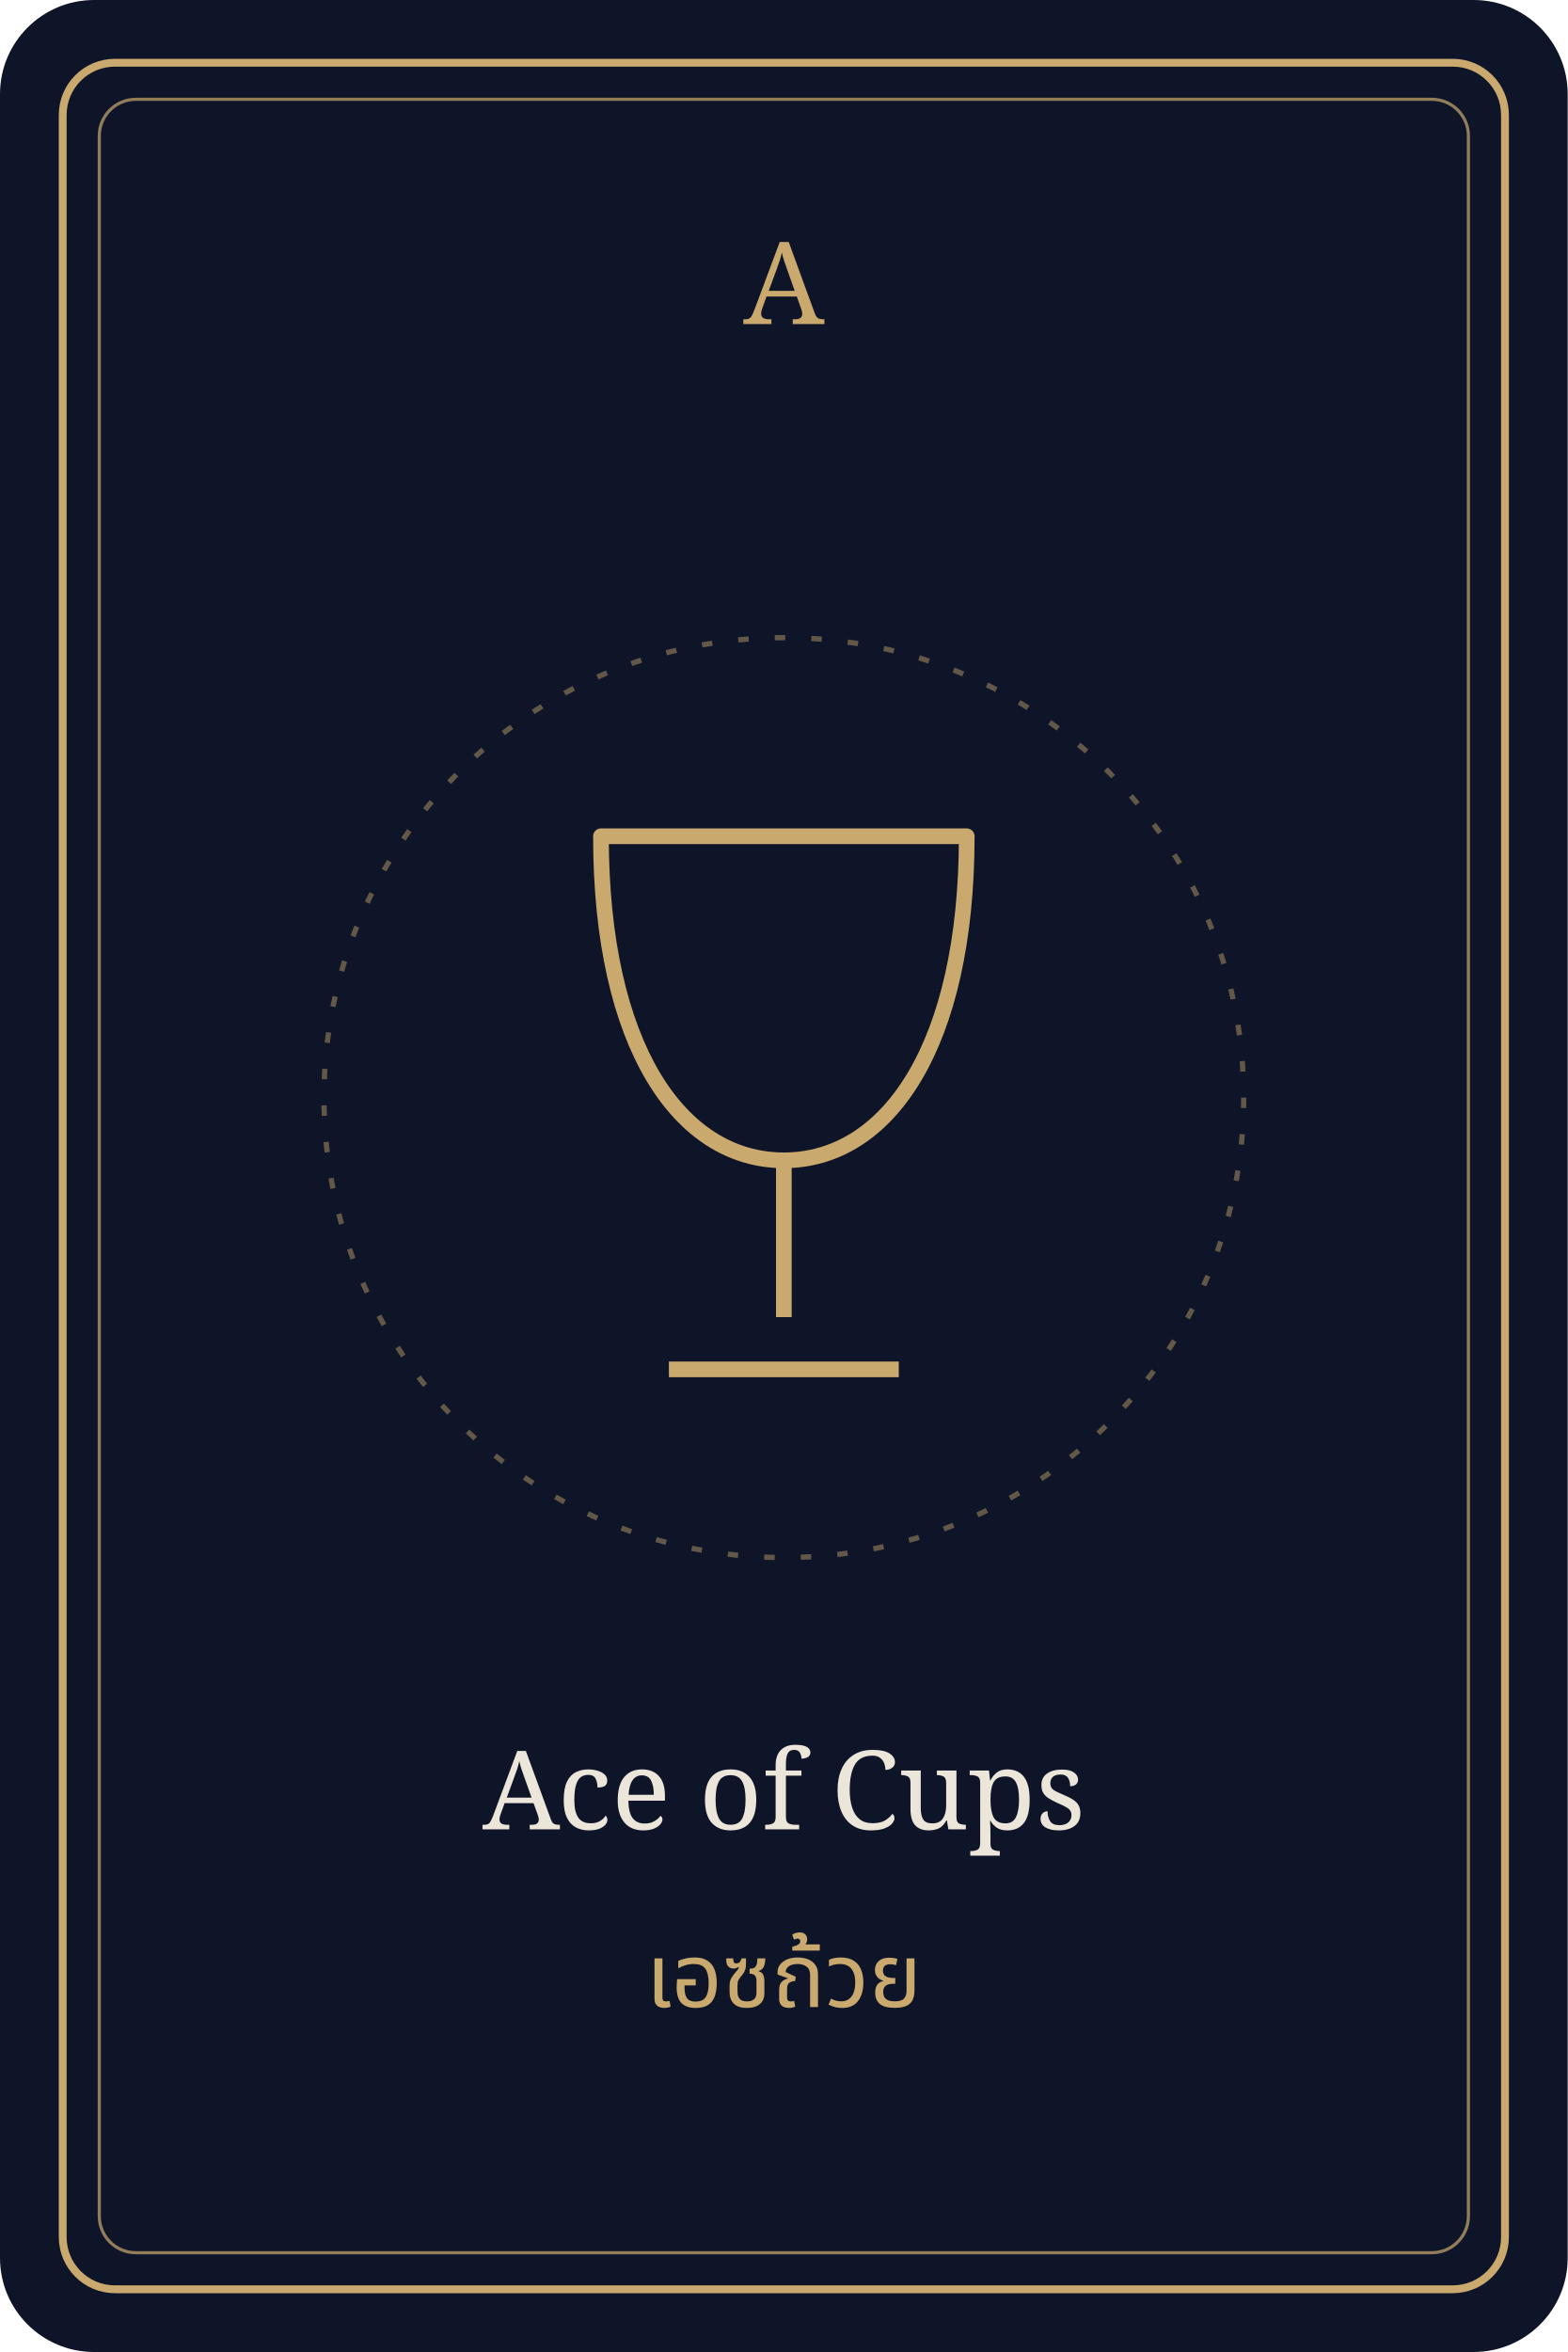
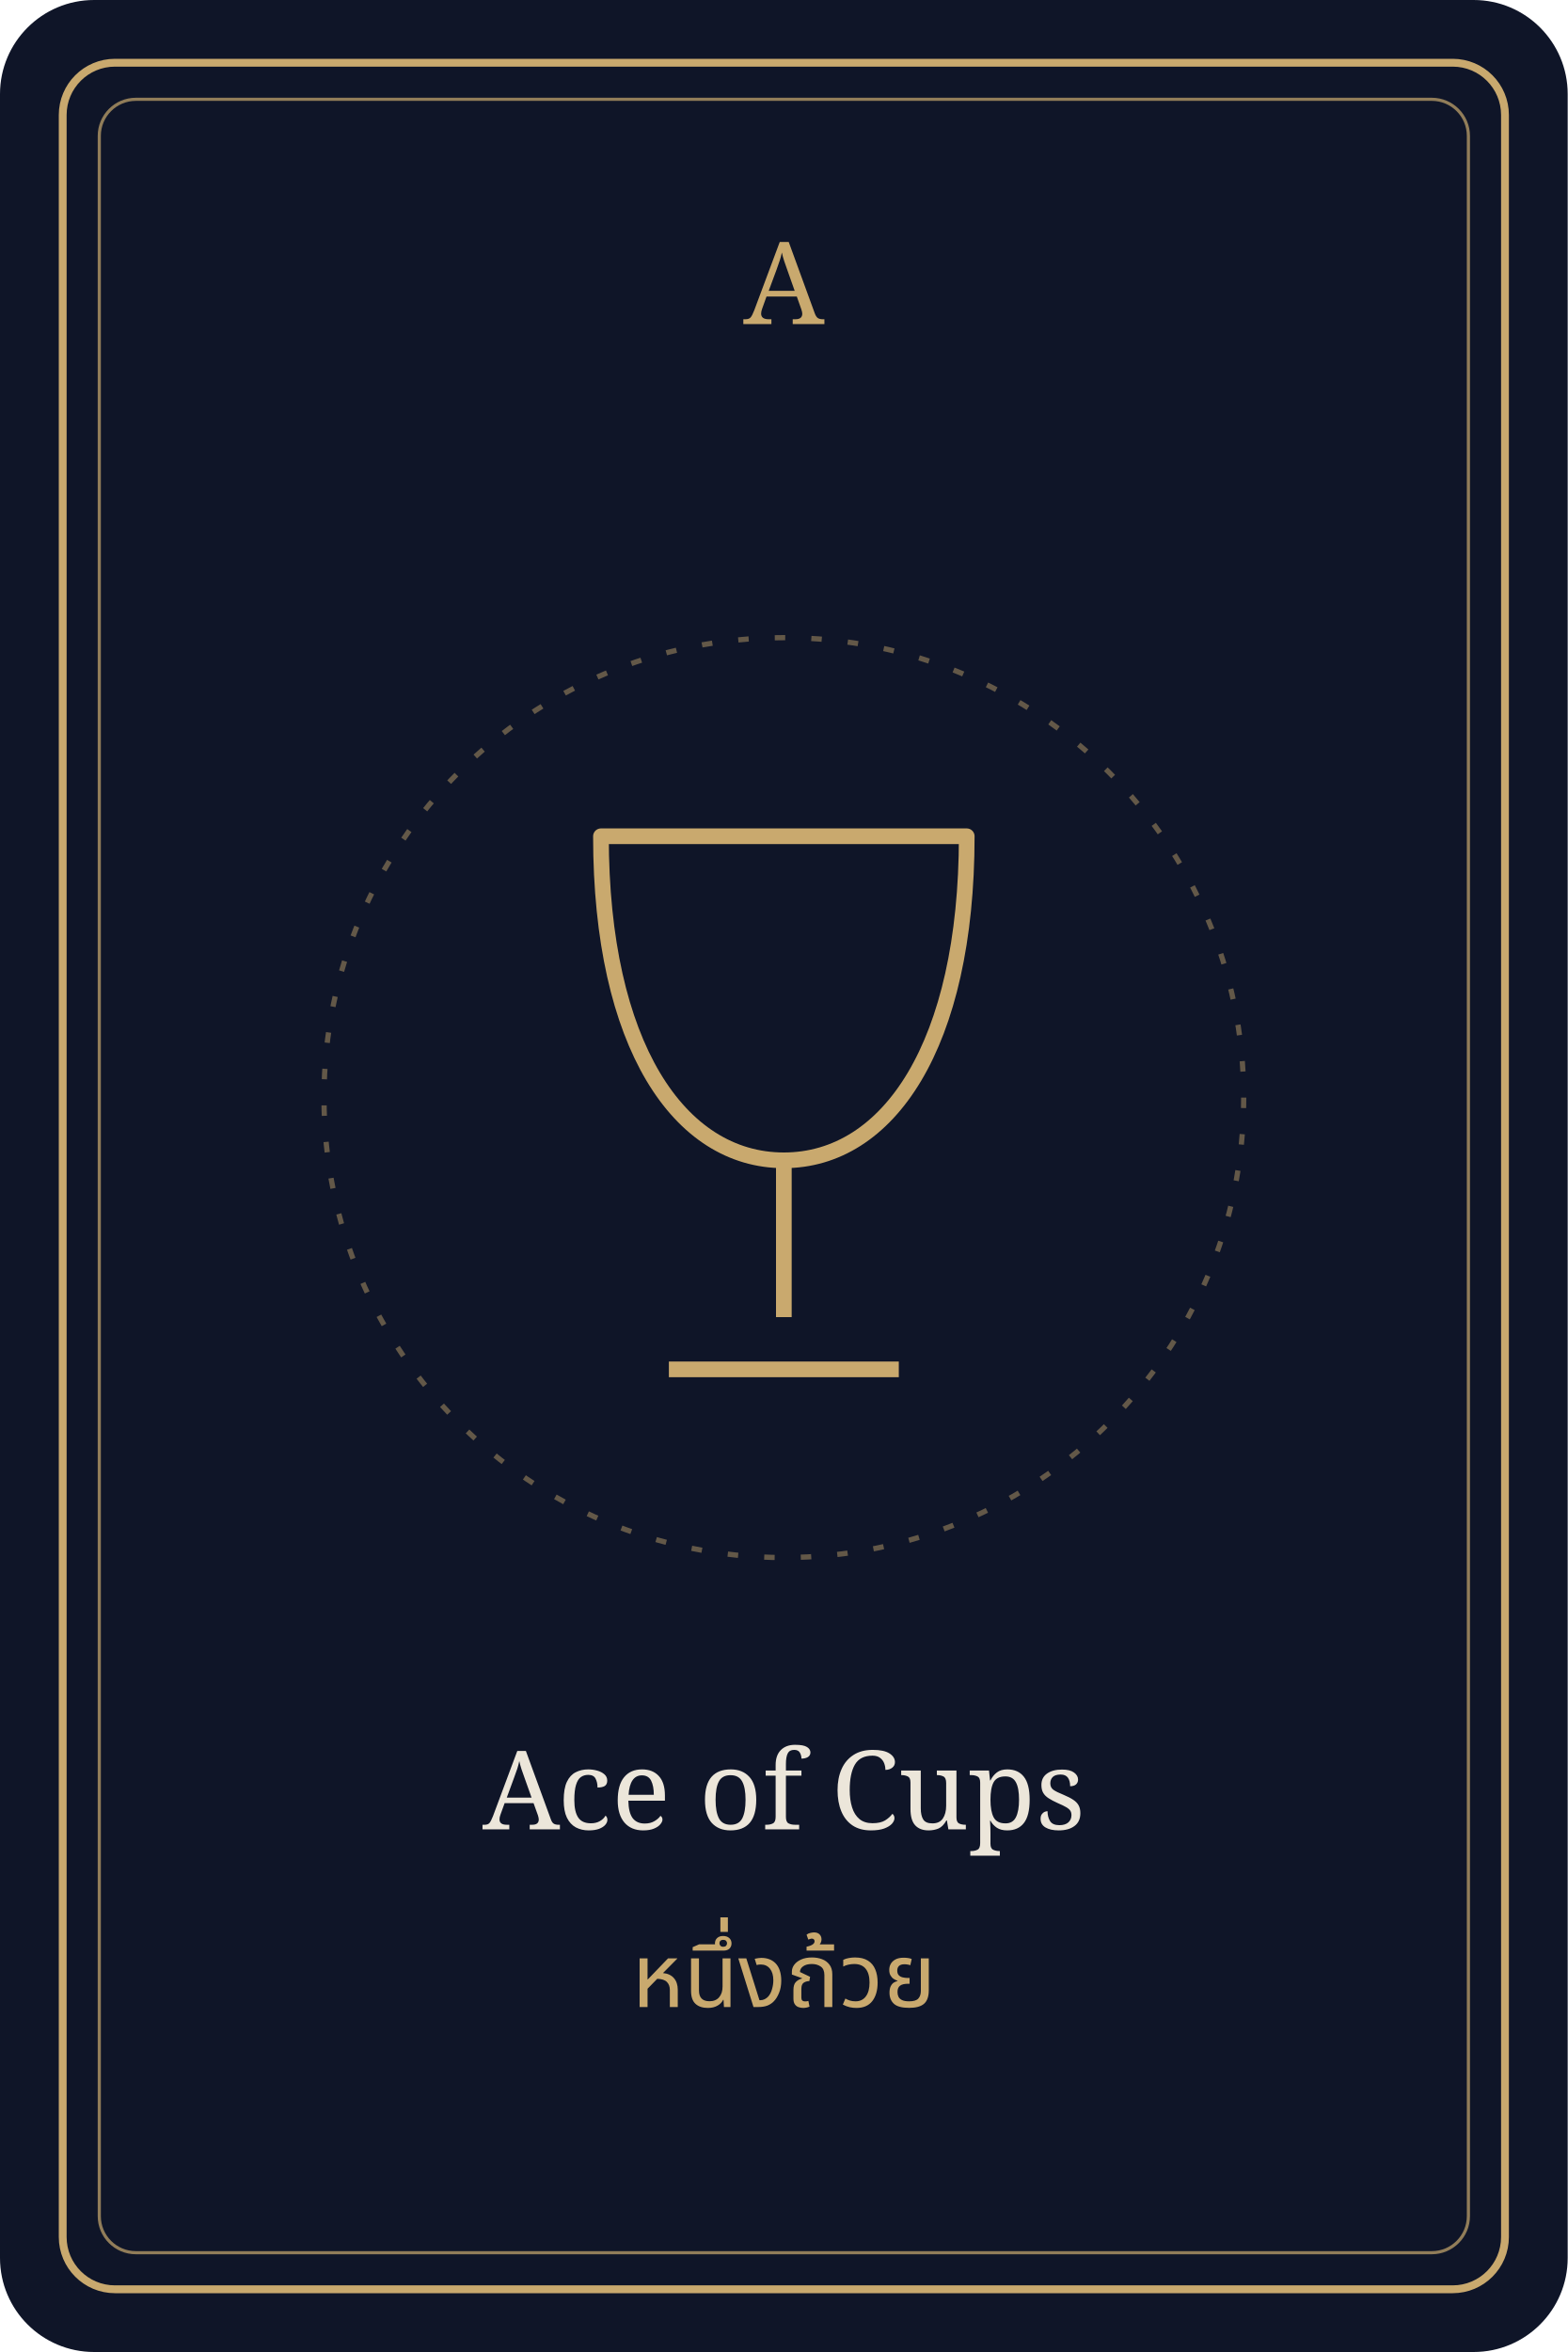
<svg xmlns="http://www.w3.org/2000/svg" viewBox="0 0 300 450">
  <rect width="300" height="450" rx="18" fill="#0f1528" />
  <rect x="12" y="12" width="276" height="426" rx="10" fill="none" stroke="#c9a96e" stroke-width="1.5" />
  <rect x="19" y="19" width="262" height="412" rx="7" fill="none" stroke="#c9a96e" stroke-width=".6" opacity=".7" />
  <text x="150" y="62" text-anchor="middle" fill="#c9a96e" font-family="Georgia,serif" font-size="22" letter-spacing="3">A</text>
  <g fill="none" stroke="#c9a96e" stroke-width="1" opacity=".45">
    <circle cx="150" cy="210" r="88" stroke-dasharray="2 5" />
  </g>
  <g fill="none" stroke="#c9a96e" stroke-width="3" stroke-linejoin="round">
    <path d="M115 160h70c0 40-15 62-35 62s-35-22-35-62z" />
    <line x1="150" y1="222" x2="150" y2="252" />
    <path d="M128 262h44" />
  </g>
  <text x="150" y="350" text-anchor="middle" fill="#ece6da" font-family="Georgia,serif" font-size="21">Ace of Cups</text>
-   <text x="150" y="384" text-anchor="middle" fill="#c9a96e" font-family="'Noto Sans Thai','IBM Plex Sans Thai',sans-serif" font-size="17">เอซถ้วย</text>
+   <text x="150" y="384" text-anchor="middle" fill="#c9a96e" font-family="'Noto Sans Thai','IBM Plex Sans Thai',sans-serif" font-size="17">หนึ่งถ้วย</text>
</svg>
